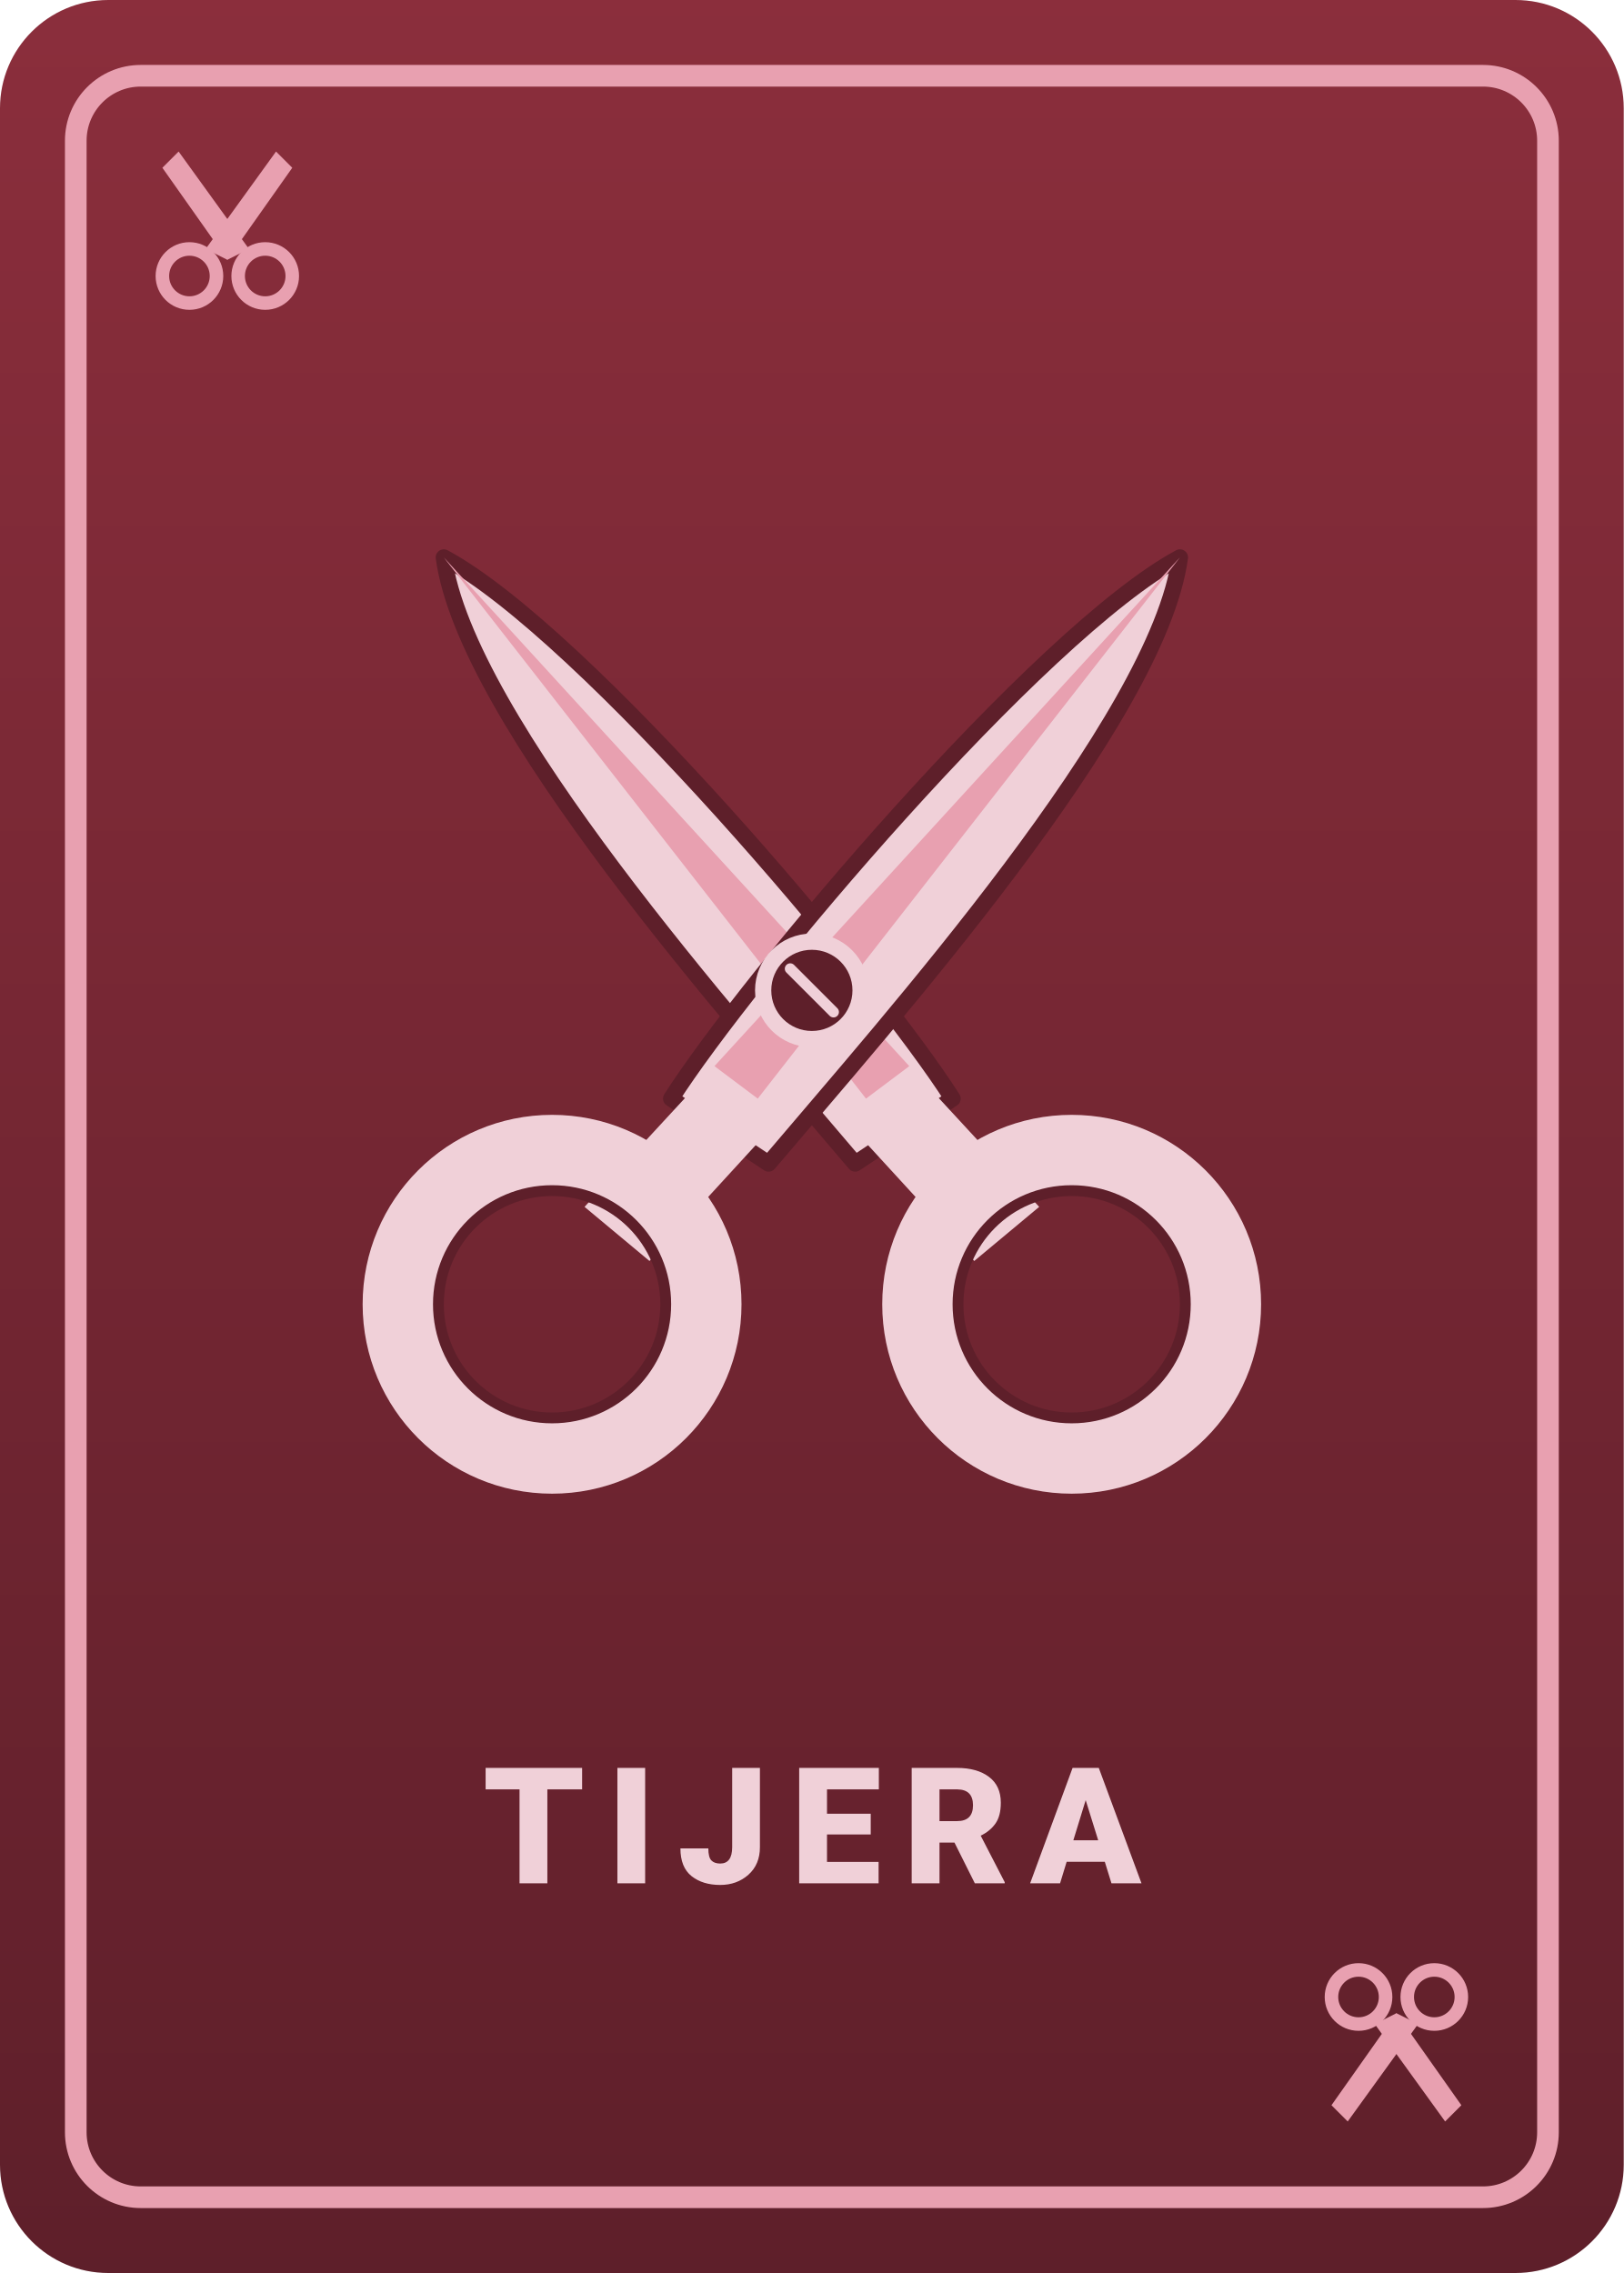
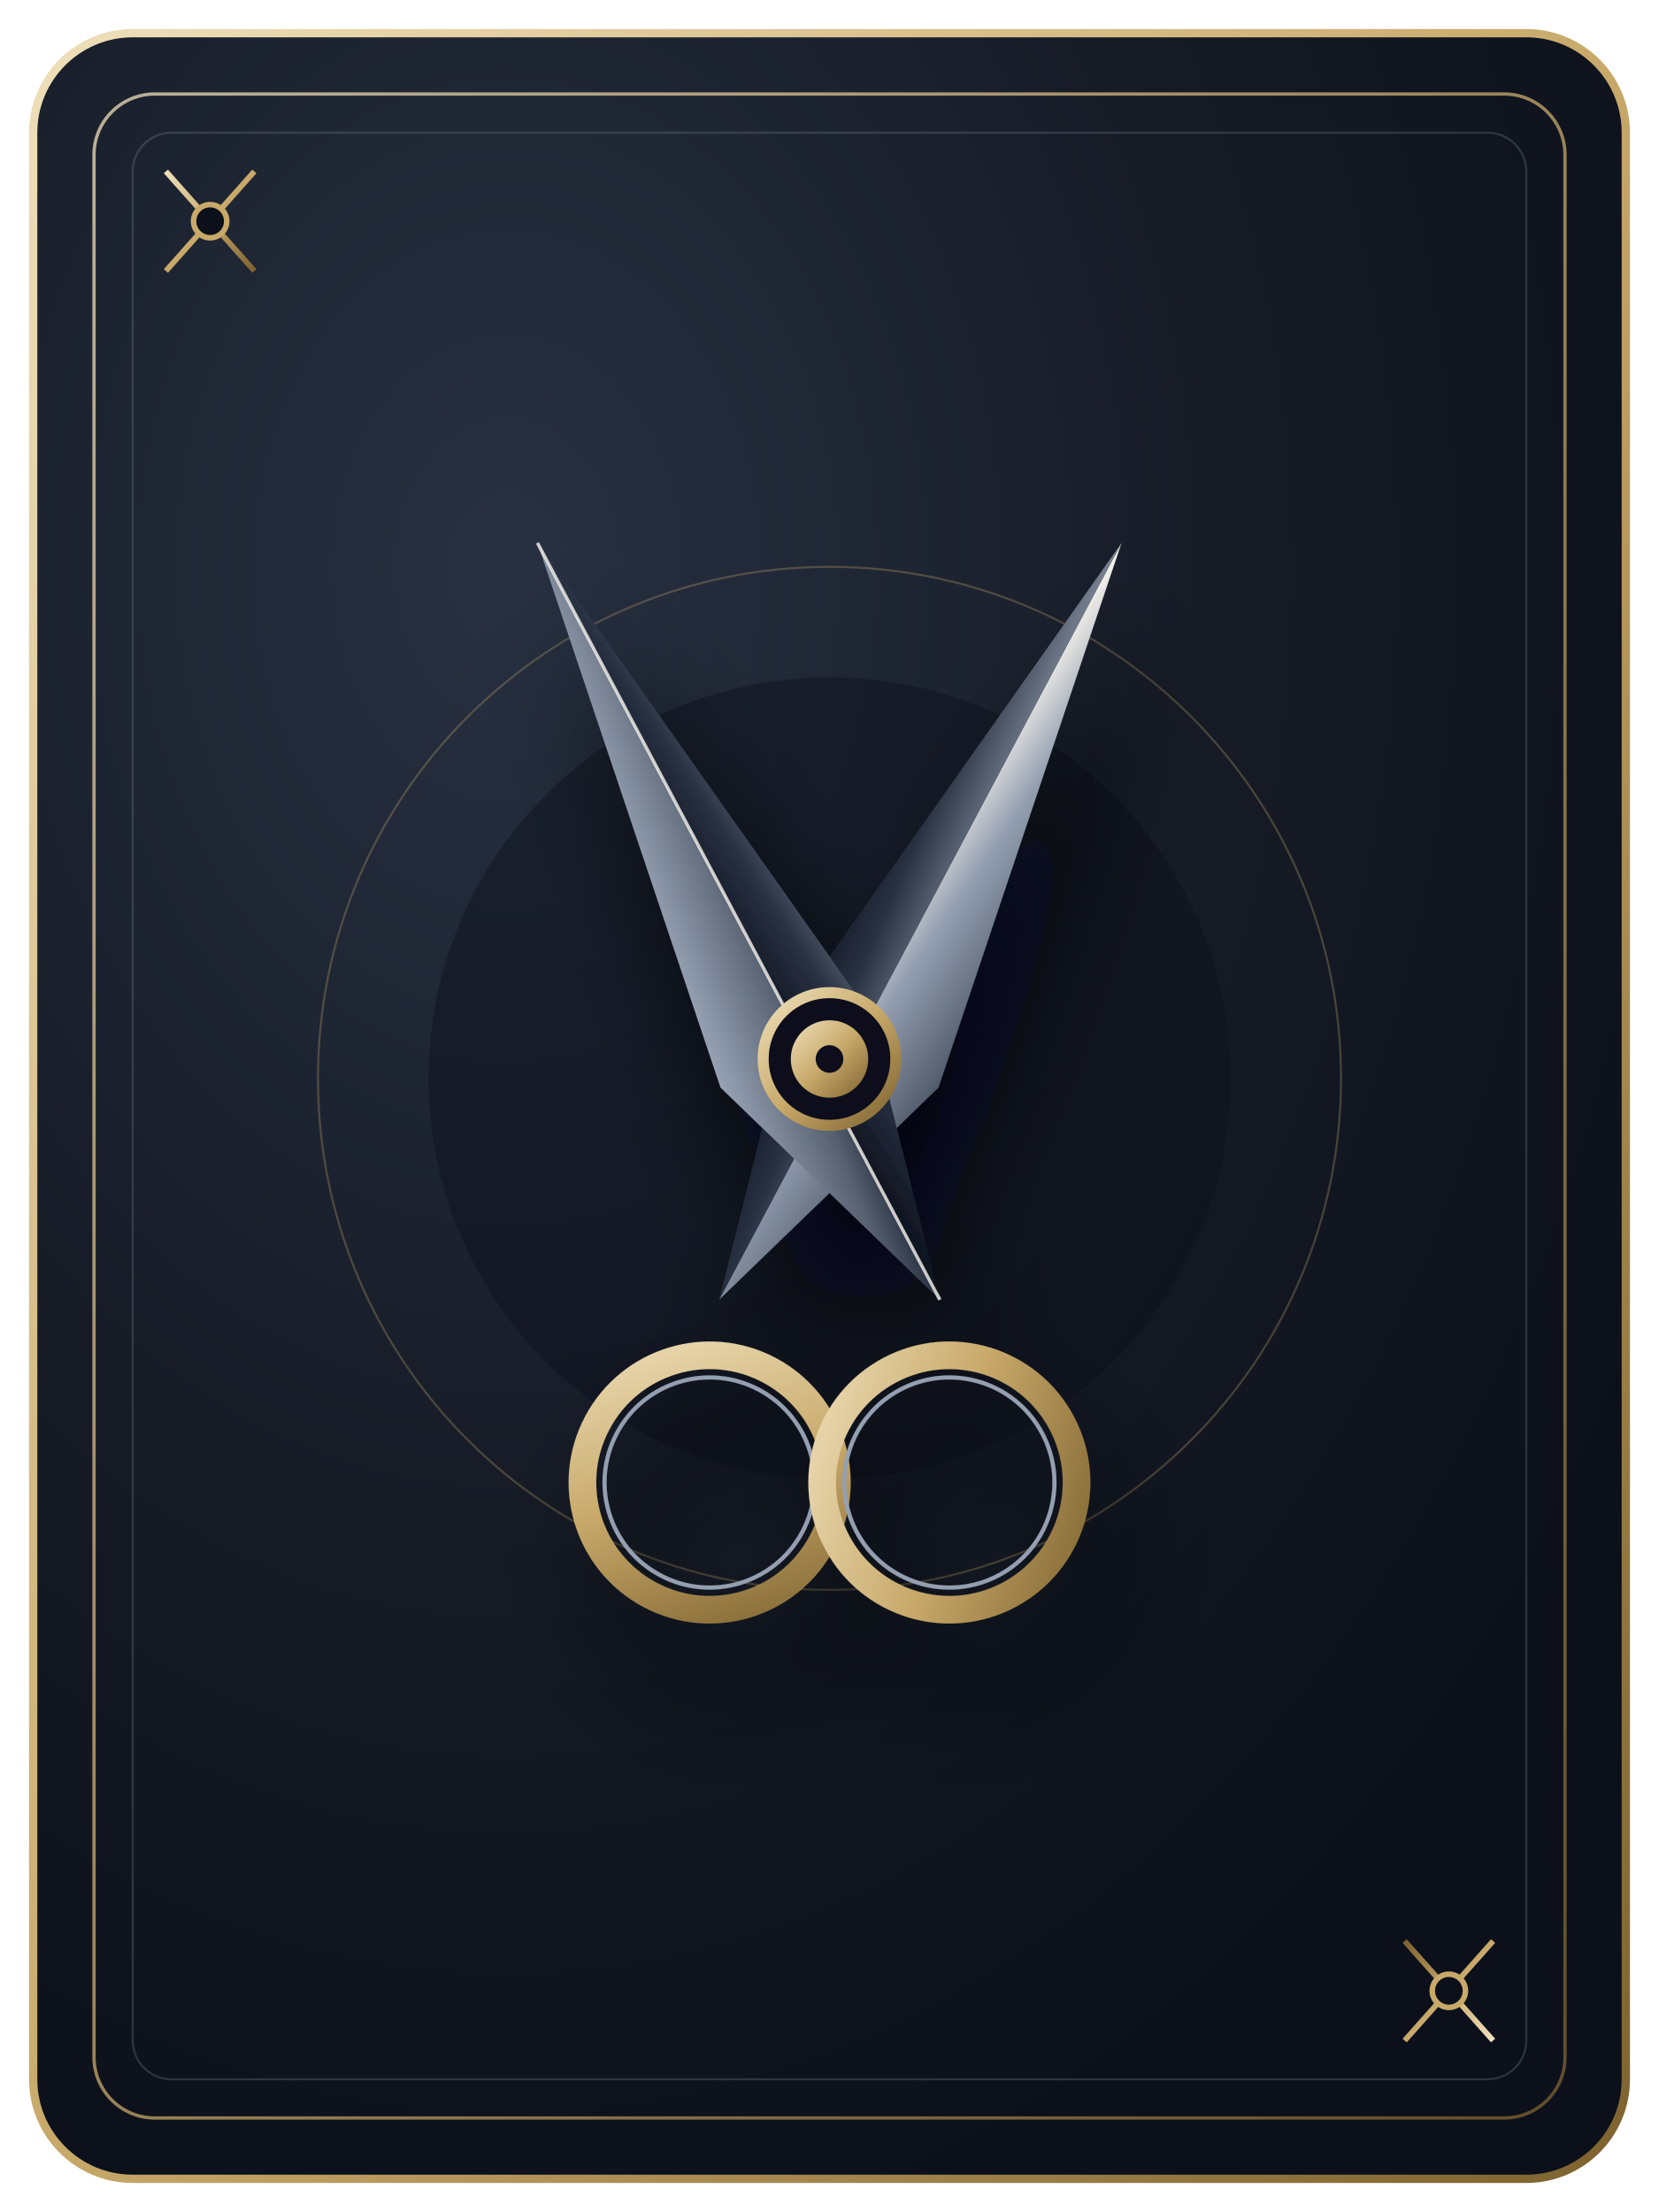
- <svg xmlns="http://www.w3.org/2000/svg" viewBox="0 0 300 420" width="300" height="420" role="img" aria-labelledby="title-tijera">
+ <svg xmlns="http://www.w3.org/2000/svg" viewBox="0 0 600 800" width="100%" height="100%">
  <defs>
-     <linearGradient id="bg-tijera" x1="0%" y1="0%" x2="0%" y2="100%">
-       <stop offset="0%" stop-color="#8B2E3C" />
-       <stop offset="100%" stop-color="#5E1F2A" />
+     <radialGradient id="studio-vignette" cx="30%" cy="25%" r="80%">
+       <stop offset="0%" stop-color="#283142" />
+       <stop offset="55%" stop-color="#161B26" />
+       <stop offset="100%" stop-color="#0B101B" />
+     </radialGradient>
+     <linearGradient id="gold-frame" x1="0%" y1="0%" x2="100%" y2="100%">
+       <stop offset="0%" stop-color="#EFE0BB" />
+       <stop offset="50%" stop-color="#C8A96A" />
+       <stop offset="100%" stop-color="#7D622F" />
    </linearGradient>
-     <g id="icon-tijera-corner">
-       <path d="M-9,-14 L4,4 L0,6 L-12,-11 Z" fill="#E8A0B0" />
-       <path d="M9,-14 L-4,4 L0,6 L12,-11 Z" fill="#E8A0B0" />
-       <circle cx="-7" cy="9" r="5" fill="none" stroke="#E8A0B0" stroke-width="2.5" />
-       <circle cx="7" cy="9" r="5" fill="none" stroke="#E8A0B0" stroke-width="2.5" />
+     <linearGradient id="blade-steel-bright" x1="0%" y1="0%" x2="100%" y2="100%">
+       <stop offset="0%" stop-color="#F7F4ED" />
+       <stop offset="35%" stop-color="#949FB1" />
+       <stop offset="80%" stop-color="#566070" />
+       <stop offset="100%" stop-color="#283142" />
+     </linearGradient>
+     <linearGradient id="blade-steel-dark" x1="100%" y1="0%" x2="0%" y2="100%">
+       <stop offset="0%" stop-color="#7A8494" />
+       <stop offset="50%" stop-color="#283142" />
+       <stop offset="100%" stop-color="#0B101B" />
+     </linearGradient>
+     <filter id="blades-shadow" x="-20%" y="-20%" width="140%" height="150%">
+       <feDropShadow dx="12" dy="28" stdDeviation="20" flood-color="#04060B" flood-opacity="0.85" />
+     </filter>
+   </defs>
+   <rect x="12" y="12" width="576" height="776" rx="36" fill="url(#studio-vignette)" stroke="url(#gold-frame)" stroke-width="3" />
+   <rect x="34" y="34" width="532" height="732" rx="22" fill="none" stroke="url(#gold-frame)" stroke-width="1.2" opacity="0.75" />
+   <rect x="48" y="48" width="504" height="704" rx="14" fill="none" stroke="#7A8494" stroke-width="0.75" opacity="0.3" />
+   <g transform="translate(76, 80)" stroke="url(#gold-frame)" stroke-width="2" fill="none">
+     <line x1="-16" y1="-18" x2="16" y2="18" />
+     <line x1="16" y1="-18" x2="-16" y2="18" />
+     <circle cx="0" cy="0" r="6" fill="#0B101B" stroke="#C8A96A" stroke-width="2" />
+   </g>
+   <g transform="translate(524, 720) rotate(180)" stroke="url(#gold-frame)" stroke-width="2" fill="none">
+     <line x1="-16" y1="-18" x2="16" y2="18" />
+     <line x1="16" y1="-18" x2="-16" y2="18" />
+     <circle cx="0" cy="0" r="6" fill="#0B101B" stroke="#C8A96A" stroke-width="2" />
+   </g>
+   <circle cx="300" cy="390" r="185" fill="none" stroke="#C8A96A" stroke-width="0.75" opacity="0.3" />
+   <circle cx="300" cy="390" r="145" fill="#0B101B" opacity="0.45" />
+   <g filter="url(#blades-shadow)" transform="translate(300, 395)">
+     <g transform="rotate(28)">
+       <polygon points="0,-225 34,-20 0,85" fill="url(#blade-steel-bright)" />
+       <polygon points="0,-225 -26,-20 0,85" fill="url(#blade-steel-dark)" />
+       <circle cx="28" cy="145" r="46" fill="none" stroke="url(#gold-frame)" stroke-width="10" />
+       <circle cx="28" cy="145" r="38" fill="none" stroke="#949FB1" stroke-width="1.5" />
    </g>
-   </defs>
-   <rect x="0" y="0" width="300" height="420" rx="20" ry="20" fill="url(#bg-tijera)" />
-   <rect x="14" y="14" width="272" height="392" rx="12" ry="12" fill="none" stroke="#E8A0B0" stroke-width="4" />
-   <use href="#icon-tijera-corner" transform="translate(42, 42)" />
-   <use href="#icon-tijera-corner" transform="translate(258, 378) rotate(180)" />
-   <g transform="translate(150, 185)">
-     <g>
-       <path d="M-68,-82 C-42,-68 12,-4 26,18 L8,30 C-14,4 -64,-52 -68,-82 Z" fill="#F0D0D8" stroke="#5E1F2A" stroke-width="3" stroke-linejoin="round" />
-       <path d="M-68,-82 L18,12 L10,18 Z" fill="#E8A0B0" />
-       <path d="M18,12 L42,38 L30,48 L8,24 Z" fill="#F0D0D8" />
+     <g transform="rotate(-28)">
+       <polygon points="0,-225 -34,-20 0,85" fill="url(#blade-steel-bright)" />
+       <polygon points="0,-225 26,-20 0,85" fill="url(#blade-steel-dark)" />
+       <circle cx="-28" cy="145" r="46" fill="none" stroke="url(#gold-frame)" stroke-width="10" />
+       <circle cx="-28" cy="145" r="38" fill="none" stroke="#949FB1" stroke-width="1.5" />
+       <line x1="0" y1="-225" x2="0" y2="85" stroke="#F7F4ED" stroke-width="1.2" opacity="0.8" />
    </g>
-     <g>
-       <path d="M68,-82 C42,-68 -12,-4 -26,18 L-8,30 C14,4 64,-52 68,-82 Z" fill="#F0D0D8" stroke="#5E1F2A" stroke-width="3" stroke-linejoin="round" />
-       <path d="M68,-82 L-18,12 L-10,18 Z" fill="#E8A0B0" />
-       <path d="M-18,12 L-42,38 L-30,48 L-8,24 Z" fill="#F0D0D8" />
-     </g>
-     <circle cx="-48" cy="56" r="28" fill="none" stroke="#F0D0D8" stroke-width="14" />
-     <circle cx="-48" cy="56" r="21" fill="none" stroke="#5E1F2A" stroke-width="2" />
-     <circle cx="48" cy="56" r="28" fill="none" stroke="#F0D0D8" stroke-width="14" />
-     <circle cx="48" cy="56" r="21" fill="none" stroke="#5E1F2A" stroke-width="2" />
-     <circle cx="0" cy="-2" r="9" fill="#5E1F2A" stroke="#F0D0D8" stroke-width="3" />
-     <line x1="-4" y1="-6" x2="4" y2="2" stroke="#F0D0D8" stroke-width="2" stroke-linecap="round" />
+     <circle cx="0" cy="-12" r="24" fill="#0B101B" stroke="url(#gold-frame)" stroke-width="4" />
+     <circle cx="0" cy="-12" r="14" fill="url(#gold-frame)" />
+     <circle cx="0" cy="-12" r="5" fill="#0B101B" />
  </g>
-   <text x="150" y="348" text-anchor="middle" fill="#F0D0D8" font-family="system-ui, -apple-system, 'Segoe UI', Roboto, Helvetica, Arial, sans-serif" font-size="30" font-weight="900" letter-spacing="4">TIJERA</text>
</svg>
